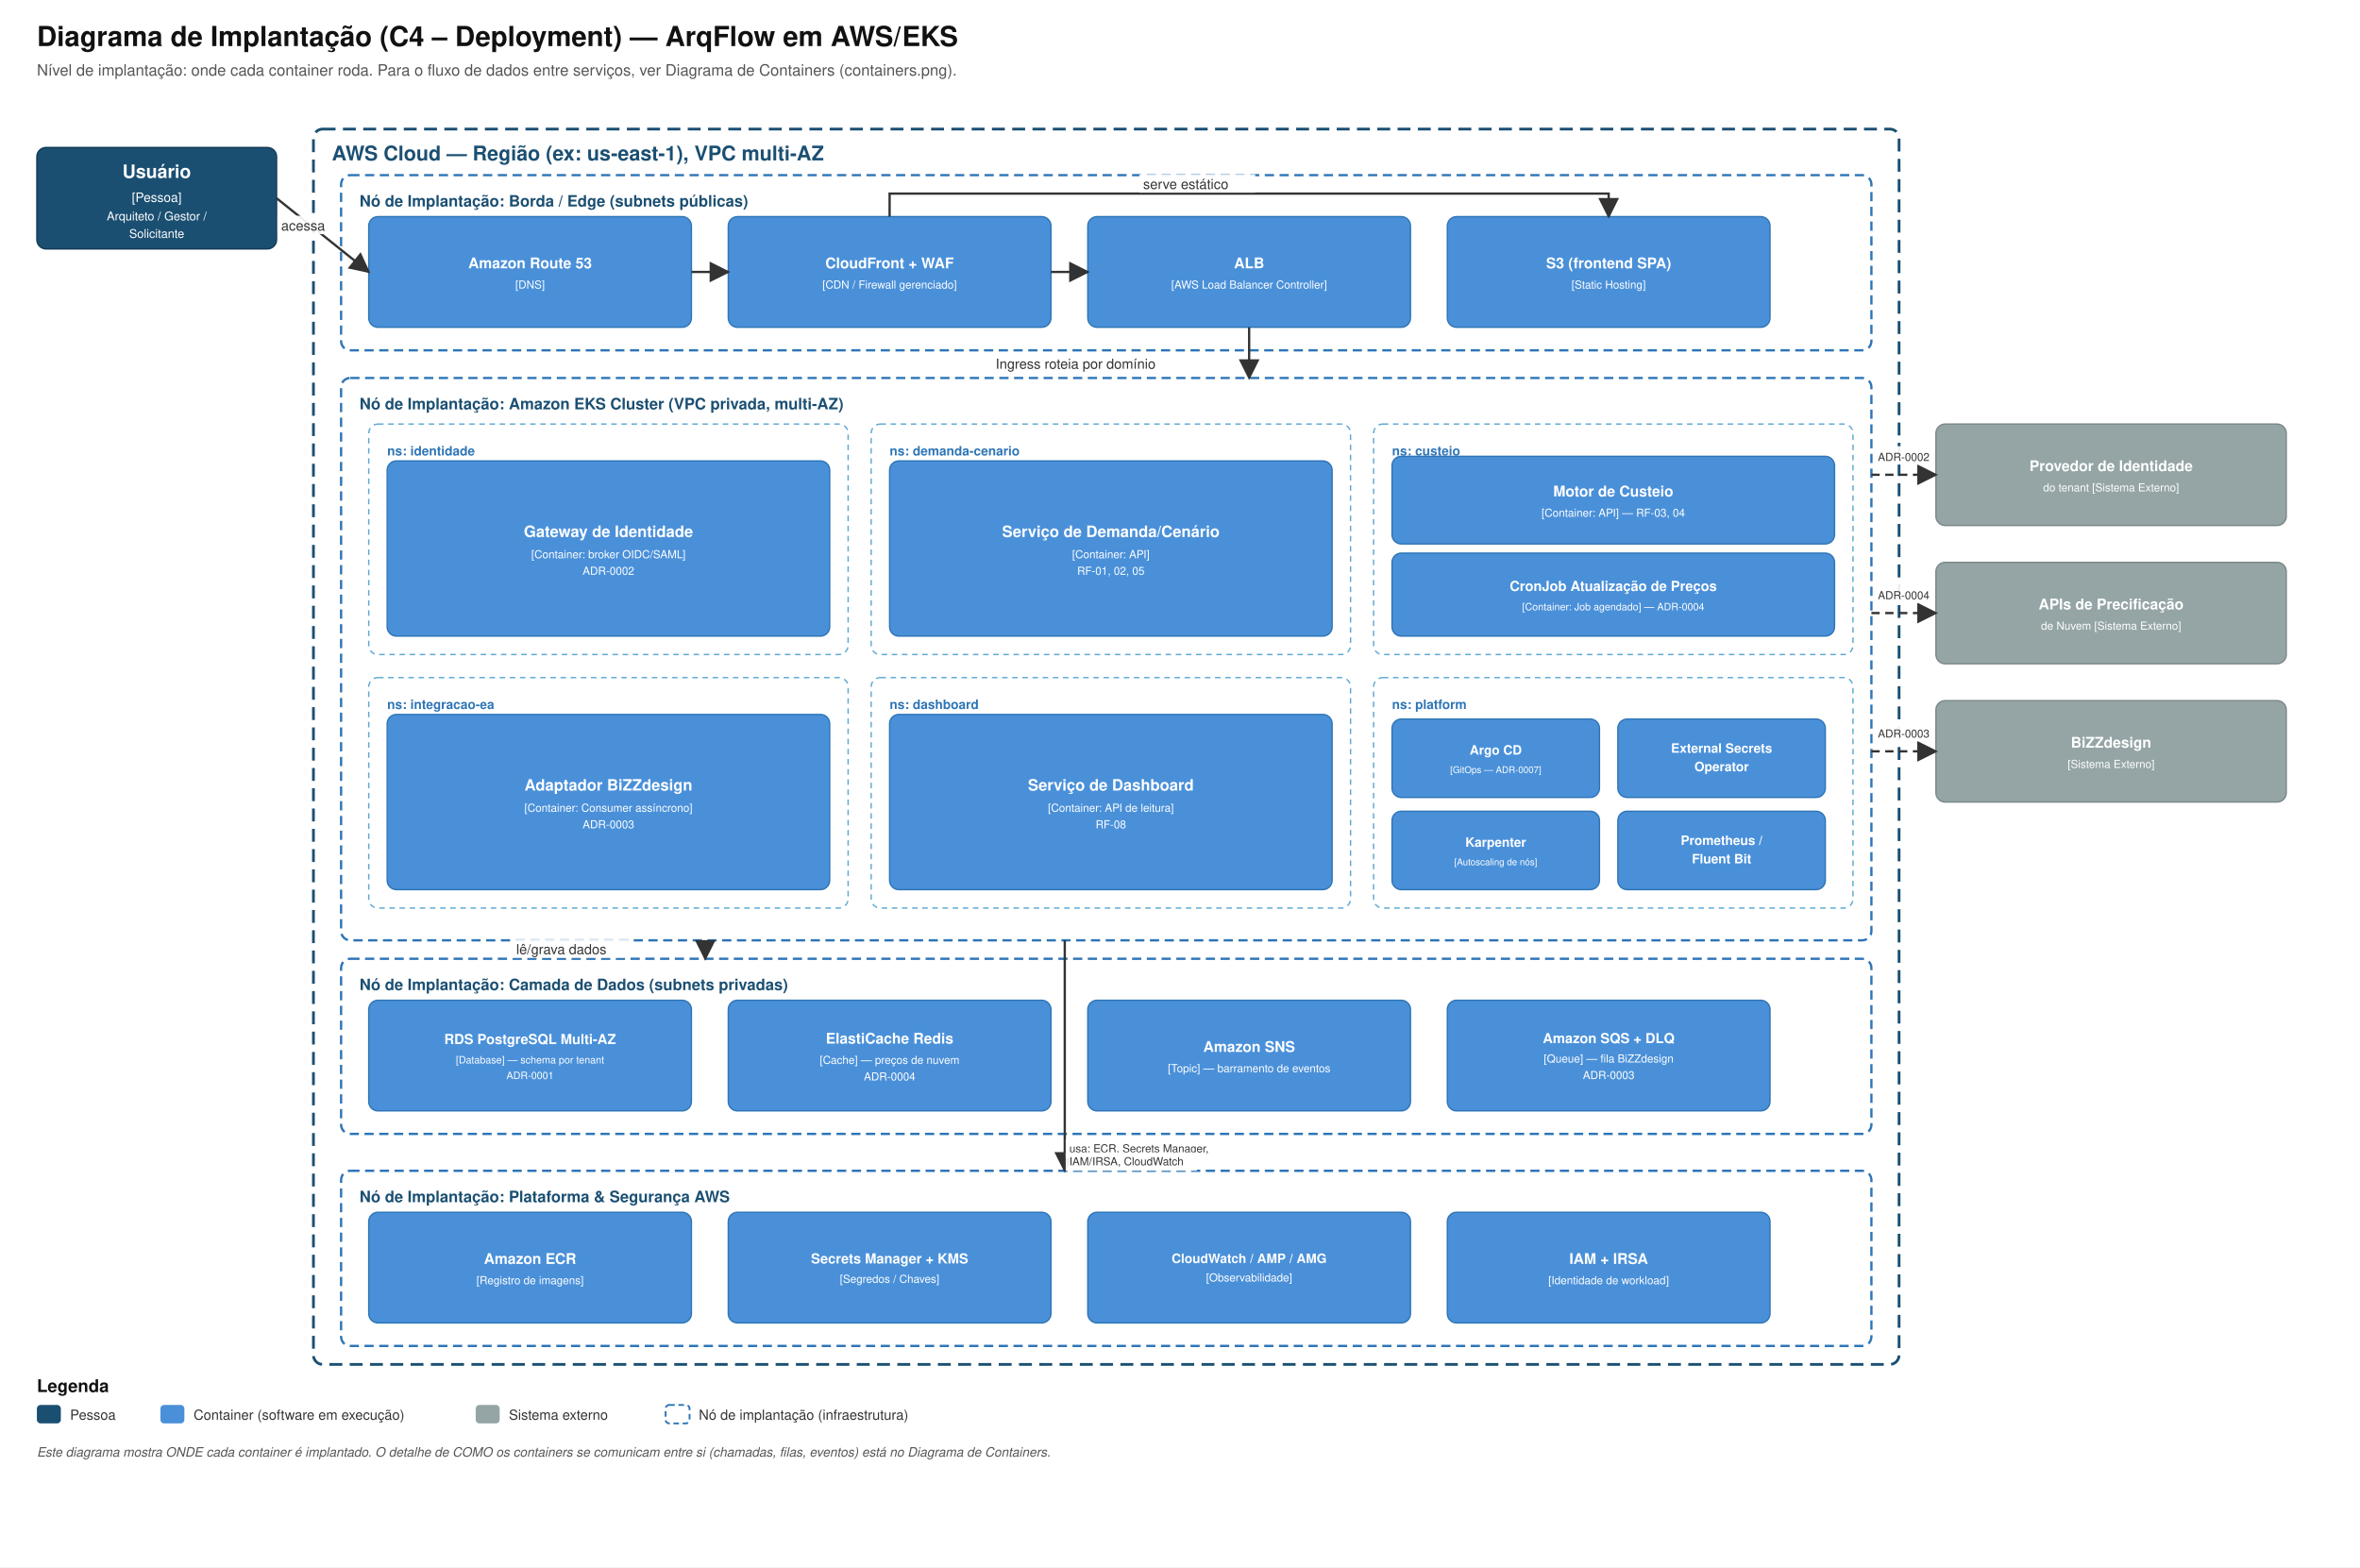
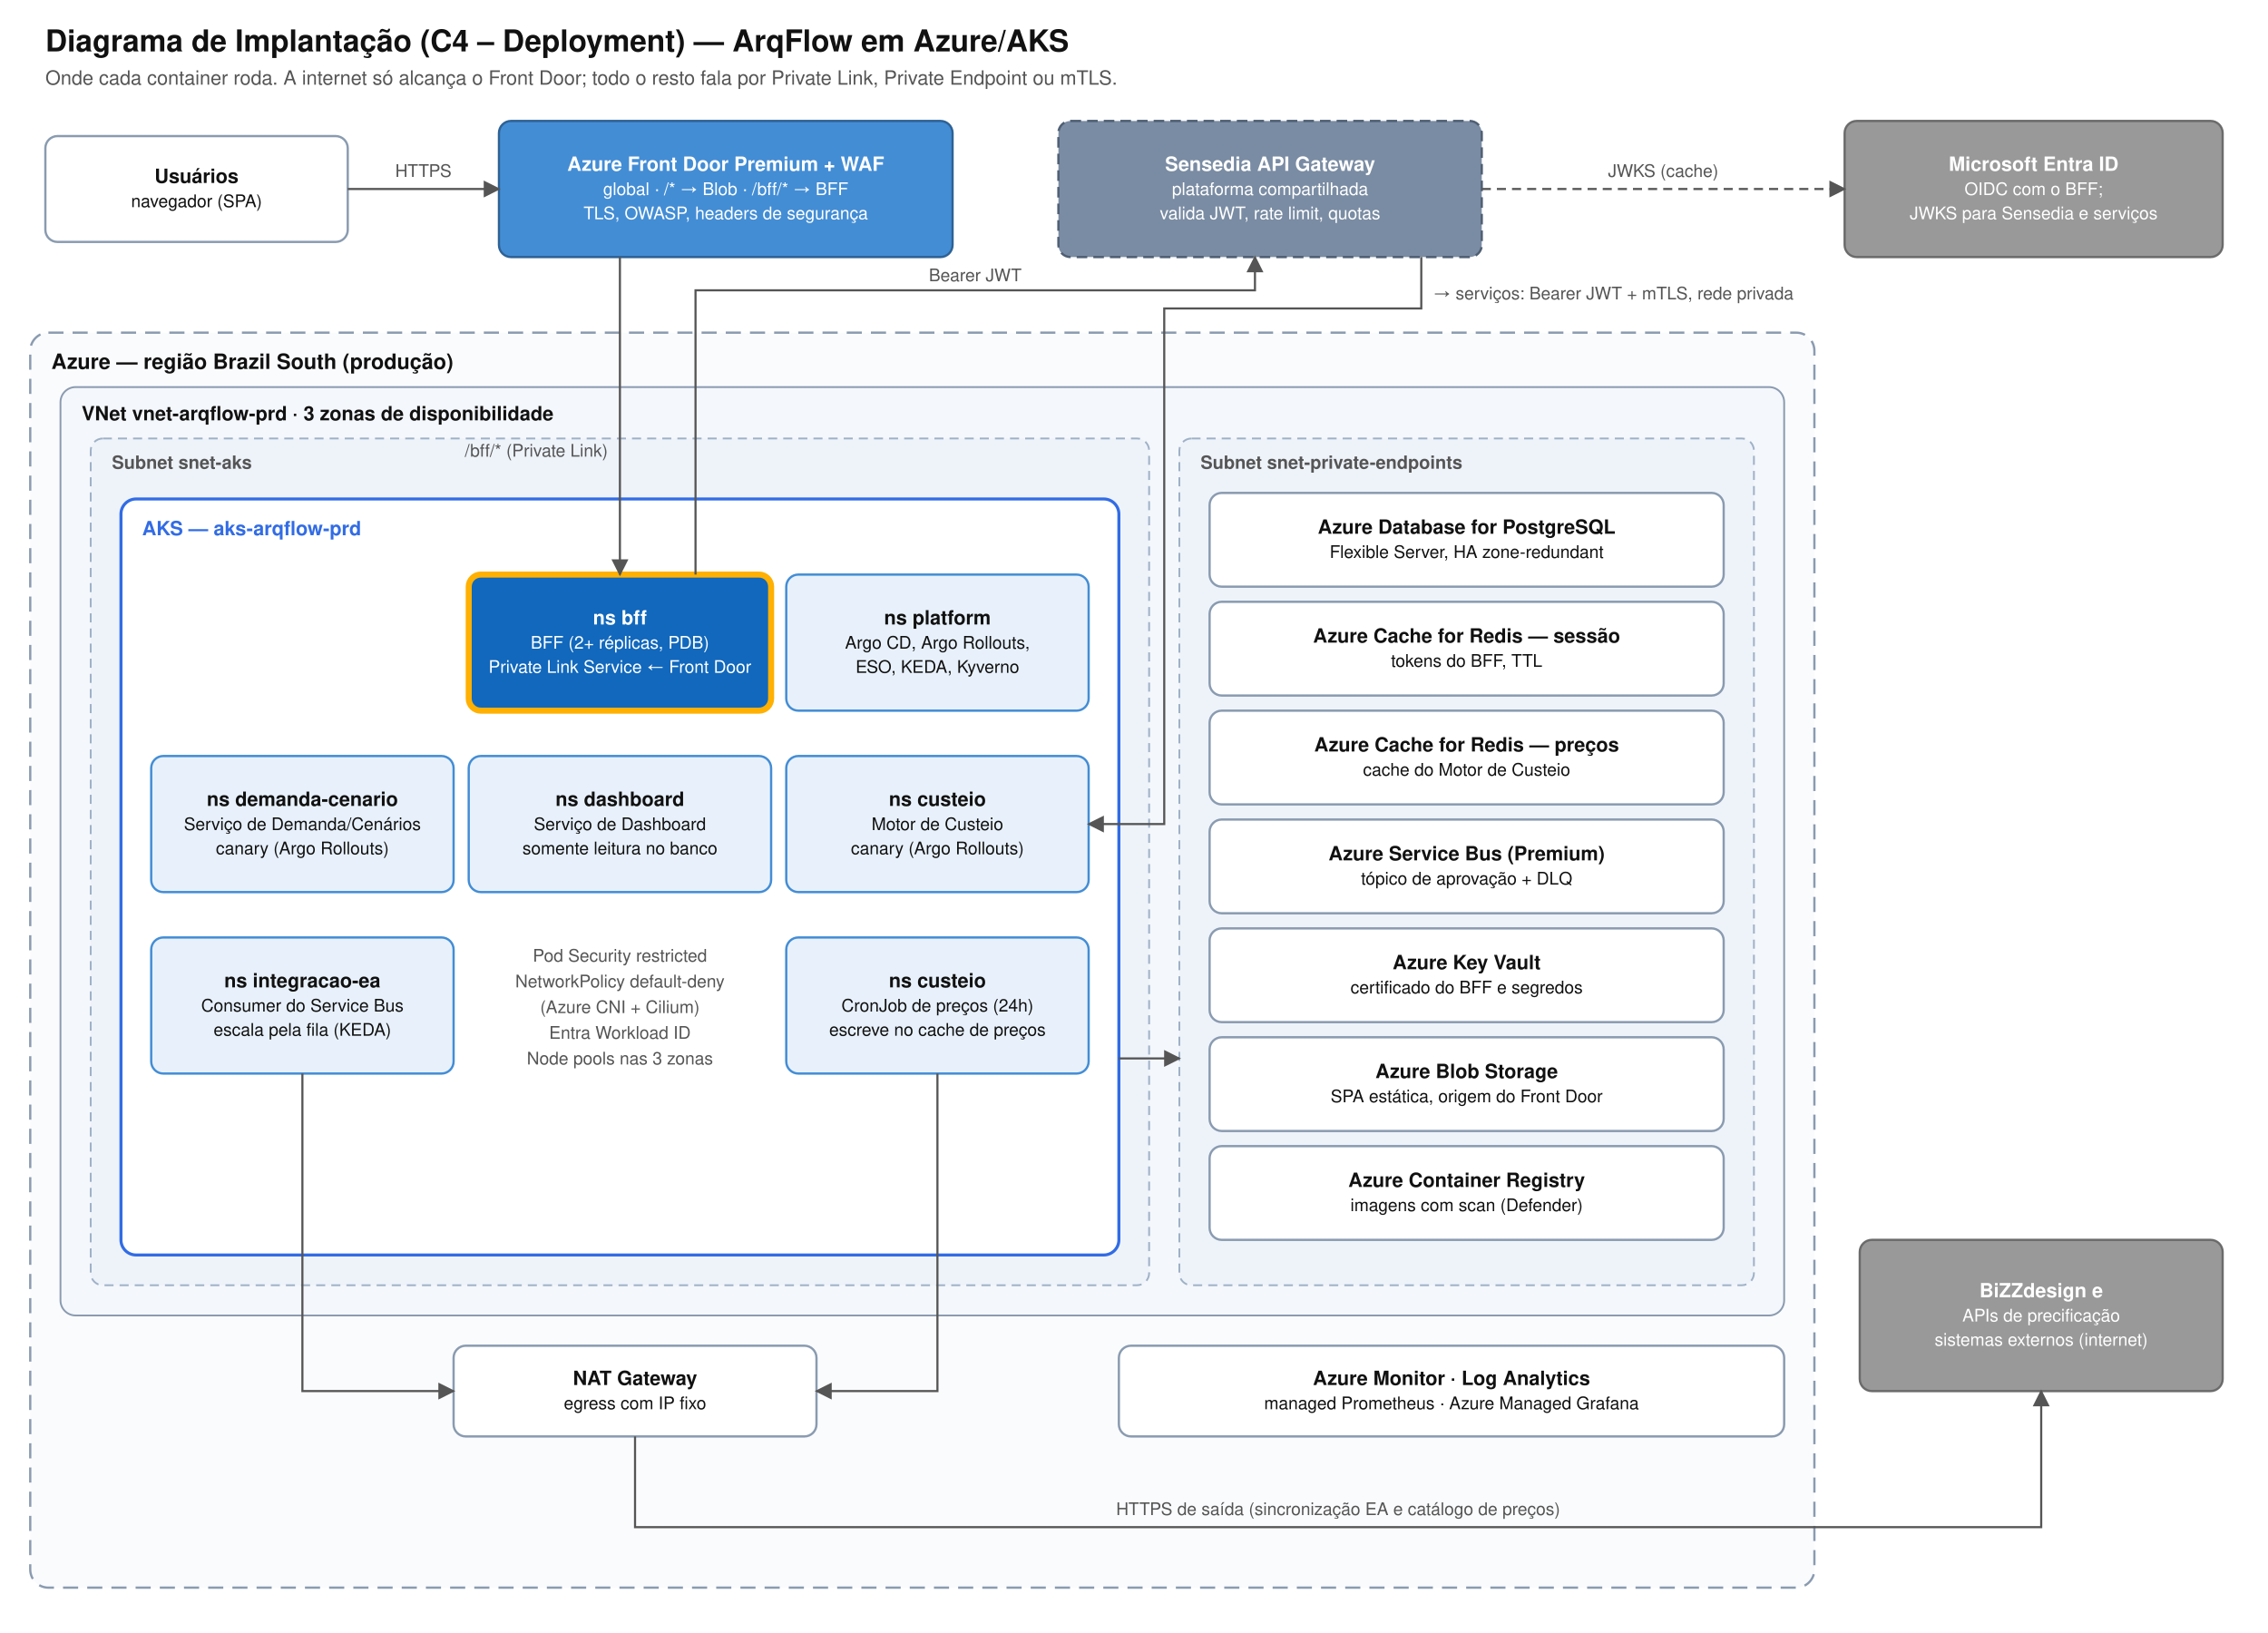
- <svg xmlns="http://www.w3.org/2000/svg" viewBox="0 0 2560 1700" font-family="Helvetica, Arial, sans-serif">
+ <svg xmlns="http://www.w3.org/2000/svg" viewBox="0 0 1500 1080" width="1500" height="1080" font-family="Helvetica, Arial, sans-serif">
  <defs>
-     <marker id="arrow" viewBox="0 0 10 10" refX="9" refY="5" markerWidth="9" markerHeight="9" orient="auto-start-reverse">
-       <path d="M0,0 L10,5 L0,10 z" fill="#333333" />
+     <marker id="arrow" viewBox="0 0 10 10" refX="9" refY="5" markerWidth="8" markerHeight="8" orient="auto-start-reverse">
+       <path d="M0,0 L10,5 L0,10 z" fill="#555555" />
+     </marker>
+     <marker id="hot" viewBox="0 0 10 10" refX="9" refY="5" markerWidth="8" markerHeight="8" orient="auto-start-reverse">
+       <path d="M0,0 L10,5 L0,10 z" fill="#1168BD" />
    </marker>
  </defs>
-   <rect x="0" y="0" width="2560" height="1700" fill="#FFFFFF" />
-   <text x="40" y="50" font-size="30" font-weight="700" fill="#111111">Diagrama de Implantação (C4 – Deployment) — ArqFlow em AWS/EKS</text>
-   <text x="40" y="82" font-size="17" fill="#555555">Nível de implantação: onde cada container roda. Para o fluxo de dados entre serviços, ver Diagrama de Containers (containers.png).</text>
-   <rect x="40" y="160" width="260" height="110" rx="10" fill="#1B4F72" stroke="#123A56" stroke-width="1.5" />
-   <text x="170.0" y="193.0" font-size="20" font-weight="700" fill="#FFFFFF" text-anchor="middle">Usuário</text>
-   <text x="170.0" y="219.0" font-size="14" font-weight="400" fill="#FFFFFF" text-anchor="middle">[Pessoa]</text>
-   <text x="170.0" y="239.0" font-size="13" font-weight="400" fill="#FFFFFF" text-anchor="middle">Arquiteto / Gestor /</text>
-   <text x="170.0" y="258.0" font-size="13" font-weight="400" fill="#FFFFFF" text-anchor="middle">Solicitante</text>
-   <rect x="340" y="140" width="1720" height="1340" rx="10" fill="none" stroke="#1B4F72" stroke-width="3" stroke-dasharray="14,8" />
-   <text x="360" y="174" font-size="22" font-weight="700" fill="#1B4F72">AWS Cloud — Região (ex: us-east-1), VPC multi-AZ</text>
-   <rect x="370" y="190" width="1660" height="190" rx="10" fill="none" stroke="#2E75B6" stroke-width="2.5" stroke-dasharray="10,6" />
-   <text x="390" y="224" font-size="17" font-weight="700" fill="#1B4F72">Nó de Implantação: Borda / Edge (subnets públicas)</text>
-   <rect x="400" y="235" width="350" height="120" rx="10" fill="#4A90D9" stroke="#2E75B6" stroke-width="1.5" />
-   <text x="575.0" y="291.0" font-size="16" font-weight="700" fill="#FFFFFF" text-anchor="middle">Amazon Route 53</text>
-   <text x="575.0" y="313.0" font-size="12" font-weight="400" fill="#FFFFFF" text-anchor="middle">[DNS]</text>
-   <rect x="790" y="235" width="350" height="120" rx="10" fill="#4A90D9" stroke="#2E75B6" stroke-width="1.5" />
-   <text x="965.0" y="291.0" font-size="16" font-weight="700" fill="#FFFFFF" text-anchor="middle">CloudFront + WAF</text>
-   <text x="965.0" y="313.0" font-size="12" font-weight="400" fill="#FFFFFF" text-anchor="middle">[CDN / Firewall gerenciado]</text>
-   <rect x="1180" y="235" width="350" height="120" rx="10" fill="#4A90D9" stroke="#2E75B6" stroke-width="1.5" />
-   <text x="1355.0" y="291.0" font-size="16" font-weight="700" fill="#FFFFFF" text-anchor="middle">ALB</text>
-   <text x="1355.0" y="313.0" font-size="12" font-weight="400" fill="#FFFFFF" text-anchor="middle">[AWS Load Balancer Controller]</text>
-   <rect x="1570" y="235" width="350" height="120" rx="10" fill="#4A90D9" stroke="#2E75B6" stroke-width="1.5" />
-   <text x="1745.0" y="291.0" font-size="16" font-weight="700" fill="#FFFFFF" text-anchor="middle">S3 (frontend SPA)</text>
-   <text x="1745.0" y="313.0" font-size="12" font-weight="400" fill="#FFFFFF" text-anchor="middle">[Static Hosting]</text>
-   <rect x="370" y="410" width="1660" height="610" rx="10" fill="none" stroke="#2E75B6" stroke-width="2.5" stroke-dasharray="10,6" />
-   <text x="390" y="444" font-size="17" font-weight="700" fill="#1B4F72">Nó de Implantação: Amazon EKS Cluster (VPC privada, multi-AZ)</text>
-   <rect x="400" y="460" width="520" height="250" rx="10" fill="none" stroke="#5FA8D3" stroke-width="1.5" stroke-dasharray="6,5" />
-   <text x="420" y="494" font-size="14" font-weight="700" fill="#2E75B6">ns: identidade</text>
-   <rect x="420" y="500" width="480" height="190" rx="10" fill="#4A90D9" stroke="#2E75B6" stroke-width="1.5" />
-   <text x="660.0" y="582.5" font-size="17" font-weight="700" fill="#FFFFFF" text-anchor="middle">Gateway de Identidade</text>
-   <text x="660.0" y="605.5" font-size="12" font-weight="400" fill="#FFFFFF" text-anchor="middle">[Container: broker OIDC/SAML]</text>
-   <text x="660.0" y="623.5" font-size="12" font-weight="400" fill="#FFFFFF" text-anchor="middle">ADR-0002</text>
-   <rect x="945" y="460" width="520" height="250" rx="10" fill="none" stroke="#5FA8D3" stroke-width="1.5" stroke-dasharray="6,5" />
-   <text x="965" y="494" font-size="14" font-weight="700" fill="#2E75B6">ns: demanda-cenario</text>
-   <rect x="965" y="500" width="480" height="190" rx="10" fill="#4A90D9" stroke="#2E75B6" stroke-width="1.5" />
-   <text x="1205.0" y="582.5" font-size="17" font-weight="700" fill="#FFFFFF" text-anchor="middle">Serviço de Demanda/Cenário</text>
-   <text x="1205.0" y="605.5" font-size="12" font-weight="400" fill="#FFFFFF" text-anchor="middle">[Container: API]</text>
-   <text x="1205.0" y="623.5" font-size="12" font-weight="400" fill="#FFFFFF" text-anchor="middle">RF-01, 02, 05</text>
-   <rect x="1490" y="460" width="520" height="250" rx="10" fill="none" stroke="#5FA8D3" stroke-width="1.5" stroke-dasharray="6,5" />
-   <text x="1510" y="494" font-size="14" font-weight="700" fill="#2E75B6">ns: custeio</text>
-   <rect x="1510" y="495" width="480" height="95" rx="10" fill="#4A90D9" stroke="#2E75B6" stroke-width="1.5" />
-   <text x="1750.0" y="538.5" font-size="16" font-weight="700" fill="#FFFFFF" text-anchor="middle">Motor de Custeio</text>
-   <text x="1750.0" y="560.5" font-size="12" font-weight="400" fill="#FFFFFF" text-anchor="middle">[Container: API] — RF-03, 04</text>
-   <rect x="1510" y="600" width="480" height="90" rx="10" fill="#4A90D9" stroke="#2E75B6" stroke-width="1.5" />
-   <text x="1750.0" y="641.0" font-size="15" font-weight="700" fill="#FFFFFF" text-anchor="middle">CronJob Atualização de Preços</text>
-   <text x="1750.0" y="662.0" font-size="11" font-weight="400" fill="#FFFFFF" text-anchor="middle">[Container: Job agendado] — ADR-0004</text>
-   <rect x="400" y="735" width="520" height="250" rx="10" fill="none" stroke="#5FA8D3" stroke-width="1.5" stroke-dasharray="6,5" />
-   <text x="420" y="769" font-size="14" font-weight="700" fill="#2E75B6">ns: integracao-ea</text>
-   <rect x="420" y="775" width="480" height="190" rx="10" fill="#4A90D9" stroke="#2E75B6" stroke-width="1.5" />
-   <text x="660.0" y="857.5" font-size="17" font-weight="700" fill="#FFFFFF" text-anchor="middle">Adaptador BiZZdesign</text>
-   <text x="660.0" y="880.5" font-size="12" font-weight="400" fill="#FFFFFF" text-anchor="middle">[Container: Consumer assíncrono]</text>
-   <text x="660.0" y="898.5" font-size="12" font-weight="400" fill="#FFFFFF" text-anchor="middle">ADR-0003</text>
-   <rect x="945" y="735" width="520" height="250" rx="10" fill="none" stroke="#5FA8D3" stroke-width="1.5" stroke-dasharray="6,5" />
-   <text x="965" y="769" font-size="14" font-weight="700" fill="#2E75B6">ns: dashboard</text>
-   <rect x="965" y="775" width="480" height="190" rx="10" fill="#4A90D9" stroke="#2E75B6" stroke-width="1.5" />
-   <text x="1205.0" y="857.5" font-size="17" font-weight="700" fill="#FFFFFF" text-anchor="middle">Serviço de Dashboard</text>
-   <text x="1205.0" y="880.5" font-size="12" font-weight="400" fill="#FFFFFF" text-anchor="middle">[Container: API de leitura]</text>
-   <text x="1205.0" y="898.5" font-size="12" font-weight="400" fill="#FFFFFF" text-anchor="middle">RF-08</text>
-   <rect x="1490" y="735" width="520" height="250" rx="10" fill="none" stroke="#5FA8D3" stroke-width="1.5" stroke-dasharray="6,5" />
-   <text x="1510" y="769" font-size="14" font-weight="700" fill="#2E75B6">ns: platform</text>
-   <rect x="1510" y="780" width="225" height="85" rx="10" fill="#4A90D9" stroke="#2E75B6" stroke-width="1.5" />
-   <text x="1622.5" y="818.5" font-size="14" font-weight="700" fill="#FFFFFF" text-anchor="middle">Argo CD</text>
-   <text x="1622.5" y="838.5" font-size="10" font-weight="400" fill="#FFFFFF" text-anchor="middle">[GitOps — ADR-0007]</text>
-   <rect x="1755" y="780" width="225" height="85" rx="10" fill="#4A90D9" stroke="#2E75B6" stroke-width="1.5" />
-   <text x="1867.5" y="816.5" font-size="14" font-weight="700" fill="#FFFFFF" text-anchor="middle">External Secrets</text>
-   <text x="1867.5" y="836.5" font-size="14" font-weight="700" fill="#FFFFFF" text-anchor="middle">Operator</text>
-   <rect x="1510" y="880" width="225" height="85" rx="10" fill="#4A90D9" stroke="#2E75B6" stroke-width="1.5" />
-   <text x="1622.5" y="918.5" font-size="14" font-weight="700" fill="#FFFFFF" text-anchor="middle">Karpenter</text>
-   <text x="1622.5" y="938.5" font-size="10" font-weight="400" fill="#FFFFFF" text-anchor="middle">[Autoscaling de nós]</text>
-   <rect x="1755" y="880" width="225" height="85" rx="10" fill="#4A90D9" stroke="#2E75B6" stroke-width="1.5" />
-   <text x="1867.5" y="916.5" font-size="14" font-weight="700" fill="#FFFFFF" text-anchor="middle">Prometheus /</text>
-   <text x="1867.5" y="936.5" font-size="14" font-weight="700" fill="#FFFFFF" text-anchor="middle">Fluent Bit</text>
-   <rect x="370" y="1040" width="1660" height="190" rx="10" fill="none" stroke="#2E75B6" stroke-width="2.5" stroke-dasharray="10,6" />
-   <text x="390" y="1074" font-size="17" font-weight="700" fill="#1B4F72">Nó de Implantação: Camada de Dados (subnets privadas)</text>
-   <rect x="400" y="1085" width="350" height="120" rx="10" fill="#4A90D9" stroke="#2E75B6" stroke-width="1.5" />
-   <text x="575.0" y="1132.5" font-size="15" font-weight="700" fill="#FFFFFF" text-anchor="middle">RDS PostgreSQL Multi-AZ</text>
-   <text x="575.0" y="1153.5" font-size="11" font-weight="400" fill="#FFFFFF" text-anchor="middle">[Database] — schema por tenant</text>
-   <text x="575.0" y="1170.5" font-size="11" font-weight="400" fill="#FFFFFF" text-anchor="middle">ADR-0001</text>
-   <rect x="790" y="1085" width="350" height="120" rx="10" fill="#4A90D9" stroke="#2E75B6" stroke-width="1.5" />
-   <text x="965.0" y="1132.0" font-size="16" font-weight="700" fill="#FFFFFF" text-anchor="middle">ElastiCache Redis</text>
-   <text x="965.0" y="1154.0" font-size="12" font-weight="400" fill="#FFFFFF" text-anchor="middle">[Cache] — preços de nuvem</text>
-   <text x="965.0" y="1172.0" font-size="12" font-weight="400" fill="#FFFFFF" text-anchor="middle">ADR-0004</text>
-   <rect x="1180" y="1085" width="350" height="120" rx="10" fill="#4A90D9" stroke="#2E75B6" stroke-width="1.5" />
-   <text x="1355.0" y="1141.0" font-size="16" font-weight="700" fill="#FFFFFF" text-anchor="middle">Amazon SNS</text>
-   <text x="1355.0" y="1163.0" font-size="12" font-weight="400" fill="#FFFFFF" text-anchor="middle">[Topic] — barramento de eventos</text>
-   <rect x="1570" y="1085" width="350" height="120" rx="10" fill="#4A90D9" stroke="#2E75B6" stroke-width="1.5" />
-   <text x="1745.0" y="1131.5" font-size="15" font-weight="700" fill="#FFFFFF" text-anchor="middle">Amazon SQS + DLQ</text>
-   <text x="1745.0" y="1152.5" font-size="12" font-weight="400" fill="#FFFFFF" text-anchor="middle">[Queue] — fila BiZZdesign</text>
-   <text x="1745.0" y="1170.5" font-size="12" font-weight="400" fill="#FFFFFF" text-anchor="middle">ADR-0003</text>
-   <rect x="370" y="1270" width="1660" height="190" rx="10" fill="none" stroke="#2E75B6" stroke-width="2.5" stroke-dasharray="10,6" />
-   <text x="390" y="1304" font-size="17" font-weight="700" fill="#1B4F72">Nó de Implantação: Plataforma &amp; Segurança AWS</text>
-   <rect x="400" y="1315" width="350" height="120" rx="10" fill="#4A90D9" stroke="#2E75B6" stroke-width="1.5" />
-   <text x="575.0" y="1371.0" font-size="16" font-weight="700" fill="#FFFFFF" text-anchor="middle">Amazon ECR</text>
-   <text x="575.0" y="1393.0" font-size="12" font-weight="400" fill="#FFFFFF" text-anchor="middle">[Registro de imagens]</text>
-   <rect x="790" y="1315" width="350" height="120" rx="10" fill="#4A90D9" stroke="#2E75B6" stroke-width="1.5" />
-   <text x="965.0" y="1370.5" font-size="15" font-weight="700" fill="#FFFFFF" text-anchor="middle">Secrets Manager + KMS</text>
-   <text x="965.0" y="1391.5" font-size="12" font-weight="400" fill="#FFFFFF" text-anchor="middle">[Segredos / Chaves]</text>
-   <rect x="1180" y="1315" width="350" height="120" rx="10" fill="#4A90D9" stroke="#2E75B6" stroke-width="1.5" />
-   <text x="1355.0" y="1370.0" font-size="14" font-weight="700" fill="#FFFFFF" text-anchor="middle">CloudWatch / AMP / AMG</text>
-   <text x="1355.0" y="1390.0" font-size="12" font-weight="400" fill="#FFFFFF" text-anchor="middle">[Observabilidade]</text>
-   <rect x="1570" y="1315" width="350" height="120" rx="10" fill="#4A90D9" stroke="#2E75B6" stroke-width="1.5" />
-   <text x="1745.0" y="1371.0" font-size="16" font-weight="700" fill="#FFFFFF" text-anchor="middle">IAM + IRSA</text>
-   <text x="1745.0" y="1393.0" font-size="12" font-weight="400" fill="#FFFFFF" text-anchor="middle">[Identidade de workload]</text>
-   <rect x="2100" y="460" width="380" height="110" rx="10" fill="#95A5A6" stroke="#7B8788" stroke-width="1.5" />
-   <text x="2290.0" y="511.0" font-size="16" font-weight="700" fill="#FFFFFF" text-anchor="middle">Provedor de Identidade</text>
-   <text x="2290.0" y="533.0" font-size="12" font-weight="400" fill="#FFFFFF" text-anchor="middle">do tenant [Sistema Externo]</text>
-   <rect x="2100" y="610" width="380" height="110" rx="10" fill="#95A5A6" stroke="#7B8788" stroke-width="1.5" />
-   <text x="2290.0" y="661.0" font-size="16" font-weight="700" fill="#FFFFFF" text-anchor="middle">APIs de Precificação</text>
-   <text x="2290.0" y="683.0" font-size="12" font-weight="400" fill="#FFFFFF" text-anchor="middle">de Nuvem [Sistema Externo]</text>
-   <rect x="2100" y="760" width="380" height="110" rx="10" fill="#95A5A6" stroke="#7B8788" stroke-width="1.5" />
-   <text x="2290.0" y="811.0" font-size="16" font-weight="700" fill="#FFFFFF" text-anchor="middle">BiZZdesign</text>
-   <text x="2290.0" y="833.0" font-size="12" font-weight="400" fill="#FFFFFF" text-anchor="middle">[Sistema Externo]</text>
-   <path d="M 300,215 L 400,295" fill="none" stroke="#333333" stroke-width="2.5" marker-end="url(#arrow)" />
-   <rect x="301" y="234" width="58.4" height="20" fill="#FFFFFF" opacity="0.92" />
-   <text x="305" y="250" font-size="15" fill="#333333" text-anchor="start">acessa</text>
-   <path d="M 750,295 L 790,295" fill="none" stroke="#333333" stroke-width="2.5" marker-end="url(#arrow)" />
-   <path d="M 965,235 L 965,210 L 1745,210 L 1745,235" fill="none" stroke="#333333" stroke-width="2.5" marker-end="url(#arrow)" />
-   <rect x="1236" y="189" width="125.6" height="20" fill="#FFFFFF" opacity="0.92" />
-   <text x="1240" y="205" font-size="15" fill="#333333" text-anchor="start">serve estático</text>
-   <path d="M 1140,295 L 1180,295" fill="none" stroke="#333333" stroke-width="2.5" marker-end="url(#arrow)" />
-   <path d="M 1355,355 L 1355,410" fill="none" stroke="#333333" stroke-width="2.5" marker-end="url(#arrow)" />
-   <rect x="1076" y="384" width="226.4" height="20" fill="#FFFFFF" opacity="0.92" />
-   <text x="1080" y="400" font-size="15" fill="#333333" text-anchor="start">Ingress roteia por domínio</text>
-   <path d="M 765,1020 L 765,1040" fill="none" stroke="#333333" stroke-width="2.5" marker-end="url(#arrow)" />
-   <rect x="556" y="1019" width="125.6" height="20" fill="#FFFFFF" opacity="0.92" />
-   <text x="560" y="1035" font-size="15" fill="#333333" text-anchor="start">lê/grava dados</text>
-   <path d="M 1155,1020 L 1155,1270" fill="none" stroke="#333333" stroke-width="2.5" marker-end="url(#arrow)" />
-   <rect x="1156" y="1236" width="182.72" height="20" fill="#FFFFFF" opacity="0.92" />
-   <text x="1160" y="1250" font-size="12" fill="#333333" text-anchor="start">usa: ECR, Secrets Manager,</text>
-   <rect x="1156" y="1250" width="142.4" height="20" fill="#FFFFFF" opacity="0.92" />
-   <text x="1160" y="1264" font-size="12" fill="#333333" text-anchor="start">IAM/IRSA, CloudWatch</text>
-   <path d="M 2030,515 L 2100,515" fill="none" stroke="#333333" stroke-width="2.5" stroke-dasharray="9,6" marker-end="url(#arrow)" />
-   <rect x="2034.12" y="484" width="61.76" height="20" fill="#FFFFFF" opacity="0.92" />
-   <text x="2065" y="500" font-size="12" fill="#333333" text-anchor="middle">ADR-0002</text>
-   <path d="M 2030,665 L 2100,665" fill="none" stroke="#333333" stroke-width="2.5" stroke-dasharray="9,6" marker-end="url(#arrow)" />
-   <rect x="2034.12" y="634" width="61.76" height="20" fill="#FFFFFF" opacity="0.92" />
-   <text x="2065" y="650" font-size="12" fill="#333333" text-anchor="middle">ADR-0004</text>
-   <path d="M 2030,815 L 2100,815" fill="none" stroke="#333333" stroke-width="2.5" stroke-dasharray="9,6" marker-end="url(#arrow)" />
-   <rect x="2034.12" y="784" width="61.76" height="20" fill="#FFFFFF" opacity="0.92" />
-   <text x="2065" y="800" font-size="12" fill="#333333" text-anchor="middle">ADR-0003</text>
-   <text x="40" y="1510" font-size="19" font-weight="700" fill="#111111">Legenda</text>
-   <rect x="40" y="1524" width="26" height="20" rx="4" fill="#1B4F72" />
-   <text x="76" y="1540" font-size="15" fill="#333333">Pessoa</text>
-   <rect x="174" y="1524" width="26" height="20" rx="4" fill="#4A90D9" />
-   <text x="210" y="1540" font-size="15" fill="#333333">Container (software em execução)</text>
-   <rect x="516" y="1524" width="26" height="20" rx="4" fill="#95A5A6" />
-   <text x="552" y="1540" font-size="15" fill="#333333">Sistema externo</text>
-   <rect x="722" y="1524" width="26" height="20" rx="4" fill="none" stroke="#2E75B6" stroke-width="2" stroke-dasharray="6,4" />
-   <text x="758" y="1540" font-size="15" fill="#333333">Nó de implantação (infraestrutura)</text>
-   <text x="40" y="1580" font-size="14" fill="#555555" font-style="italic">Este diagrama mostra ONDE cada container é implantado. O detalhe de COMO os containers se comunicam entre si (chamadas, filas, eventos) está no Diagrama de Containers.</text>
+   <rect width="1500" height="1080" fill="#ffffff" />
+   <text x="30" y="34" font-size="20" font-weight="700" fill="#111111" text-anchor="start">Diagrama de Implantação (C4 – Deployment) — ArqFlow em Azure/AKS</text>
+   <text x="30" y="56" font-size="13" font-weight="400" fill="#555555" text-anchor="start">Onde cada container roda. A internet só alcança o Front Door; todo o resto fala por Private Link, Private Endpoint ou mTLS.</text>
+   <rect x="20" y="220" width="1180" height="830" rx="12" fill="#FAFBFD" stroke="#8A9BB0" stroke-width="1.5" stroke-dasharray="10 6" />
+   <text x="34" y="244" font-size="14" font-weight="700" fill="#111111" text-anchor="start">Azure — região Brazil South (produção)</text>
+   <rect x="40" y="256" width="1140" height="614" rx="10" fill="#F4F7FB" stroke="#8A9BB0" stroke-width="1.2" />
+   <text x="54" y="278" font-size="13" font-weight="700" fill="#111111" text-anchor="start">VNet vnet-arqflow-prd · 3 zonas de disponibilidade</text>
+   <rect x="60" y="290" width="700" height="560" rx="8" fill="#EEF3FA" stroke="#9FB1C7" stroke-width="1.2" stroke-dasharray="6 4" />
+   <text x="74" y="310" font-size="12" font-weight="700" fill="#555555" text-anchor="start">Subnet snet-aks</text>
+   <rect x="80" y="330" width="660" height="500" rx="10" fill="#ffffff" stroke="#326CE5" stroke-width="2" />
+   <text x="94" y="354" font-size="13" font-weight="700" fill="#326CE5" text-anchor="start">AKS — aks-arqflow-prd</text>
+   <rect x="310" y="380" width="200" height="90" rx="8" fill="#1168BD" stroke="#FFB000" stroke-width="4" />
+   <text x="410.0" y="413.0" font-size="13" font-weight="700" fill="#fff" text-anchor="middle">ns bff</text>
+   <text x="410.0" y="429.0" font-size="11.5" font-weight="400" fill="#fff" text-anchor="middle">BFF (2+ réplicas, PDB)</text>
+   <text x="410.0" y="445.0" font-size="11.5" font-weight="400" fill="#fff" text-anchor="middle">Private Link Service ← Front Door</text>
+   <rect x="520" y="380" width="200" height="90" rx="8" fill="#E8F1FB" stroke="#438DD5" stroke-width="1.5" />
+   <text x="620.0" y="413.0" font-size="13" font-weight="700" fill="#111111" text-anchor="middle">ns platform</text>
+   <text x="620.0" y="429.0" font-size="11.5" font-weight="400" fill="#111111" text-anchor="middle">Argo CD, Argo Rollouts,</text>
+   <text x="620.0" y="445.0" font-size="11.5" font-weight="400" fill="#111111" text-anchor="middle">ESO, KEDA, Kyverno</text>
+   <rect x="100" y="500" width="200" height="90" rx="8" fill="#E8F1FB" stroke="#438DD5" stroke-width="1.5" />
+   <text x="200.0" y="533.0" font-size="13" font-weight="700" fill="#111111" text-anchor="middle">ns demanda-cenario</text>
+   <text x="200.0" y="549.0" font-size="11.5" font-weight="400" fill="#111111" text-anchor="middle">Serviço de Demanda/Cenários</text>
+   <text x="200.0" y="565.0" font-size="11.5" font-weight="400" fill="#111111" text-anchor="middle">canary (Argo Rollouts)</text>
+   <rect x="310" y="500" width="200" height="90" rx="8" fill="#E8F1FB" stroke="#438DD5" stroke-width="1.5" />
+   <text x="410.0" y="533.0" font-size="13" font-weight="700" fill="#111111" text-anchor="middle">ns dashboard</text>
+   <text x="410.0" y="549.0" font-size="11.5" font-weight="400" fill="#111111" text-anchor="middle">Serviço de Dashboard</text>
+   <text x="410.0" y="565.0" font-size="11.5" font-weight="400" fill="#111111" text-anchor="middle">somente leitura no banco</text>
+   <rect x="520" y="500" width="200" height="90" rx="8" fill="#E8F1FB" stroke="#438DD5" stroke-width="1.5" />
+   <text x="620.0" y="533.0" font-size="13" font-weight="700" fill="#111111" text-anchor="middle">ns custeio</text>
+   <text x="620.0" y="549.0" font-size="11.5" font-weight="400" fill="#111111" text-anchor="middle">Motor de Custeio</text>
+   <text x="620.0" y="565.0" font-size="11.5" font-weight="400" fill="#111111" text-anchor="middle">canary (Argo Rollouts)</text>
+   <rect x="100" y="620" width="200" height="90" rx="8" fill="#E8F1FB" stroke="#438DD5" stroke-width="1.5" />
+   <text x="200.0" y="653.0" font-size="13" font-weight="700" fill="#111111" text-anchor="middle">ns integracao-ea</text>
+   <text x="200.0" y="669.0" font-size="11.5" font-weight="400" fill="#111111" text-anchor="middle">Consumer do Service Bus</text>
+   <text x="200.0" y="685.0" font-size="11.5" font-weight="400" fill="#111111" text-anchor="middle">escala pela fila (KEDA)</text>
+   <rect x="520" y="620" width="200" height="90" rx="8" fill="#E8F1FB" stroke="#438DD5" stroke-width="1.5" />
+   <text x="620.0" y="653.0" font-size="13" font-weight="700" fill="#111111" text-anchor="middle">ns custeio</text>
+   <text x="620.0" y="669.0" font-size="11.5" font-weight="400" fill="#111111" text-anchor="middle">CronJob de preços (24h)</text>
+   <text x="620.0" y="685.0" font-size="11.5" font-weight="400" fill="#111111" text-anchor="middle">escreve no cache de preços</text>
+   <text x="410" y="636" font-size="11.5" font-weight="400" fill="#555555" text-anchor="middle">Pod Security restricted</text>
+   <text x="410" y="653" font-size="11.5" font-weight="400" fill="#555555" text-anchor="middle">NetworkPolicy default-deny</text>
+   <text x="410" y="670" font-size="11.5" font-weight="400" fill="#555555" text-anchor="middle">(Azure CNI + Cilium)</text>
+   <text x="410" y="687" font-size="11.5" font-weight="400" fill="#555555" text-anchor="middle">Entra Workload ID</text>
+   <text x="410" y="704" font-size="11.5" font-weight="400" fill="#555555" text-anchor="middle">Node pools nas 3 zonas</text>
+   <rect x="780" y="290" width="380" height="560" rx="8" fill="#EEF3FA" stroke="#9FB1C7" stroke-width="1.2" stroke-dasharray="6 4" />
+   <text x="794" y="310" font-size="12" font-weight="700" fill="#555555" text-anchor="start">Subnet snet-private-endpoints</text>
+   <rect x="800" y="326" width="340" height="62" rx="8" fill="#ffffff" stroke="#8A9BB0" stroke-width="1.5" />
+   <text x="970.0" y="353.0" font-size="13" font-weight="700" fill="#111111" text-anchor="middle">Azure Database for PostgreSQL</text>
+   <text x="970.0" y="369.0" font-size="11.5" font-weight="400" fill="#111111" text-anchor="middle">Flexible Server, HA zone-redundant</text>
+   <rect x="800" y="398" width="340" height="62" rx="8" fill="#ffffff" stroke="#8A9BB0" stroke-width="1.5" />
+   <text x="970.0" y="425.0" font-size="13" font-weight="700" fill="#111111" text-anchor="middle">Azure Cache for Redis — sessão</text>
+   <text x="970.0" y="441.0" font-size="11.5" font-weight="400" fill="#111111" text-anchor="middle">tokens do BFF, TTL</text>
+   <rect x="800" y="470" width="340" height="62" rx="8" fill="#ffffff" stroke="#8A9BB0" stroke-width="1.5" />
+   <text x="970.0" y="497.0" font-size="13" font-weight="700" fill="#111111" text-anchor="middle">Azure Cache for Redis — preços</text>
+   <text x="970.0" y="513.0" font-size="11.5" font-weight="400" fill="#111111" text-anchor="middle">cache do Motor de Custeio</text>
+   <rect x="800" y="542" width="340" height="62" rx="8" fill="#ffffff" stroke="#8A9BB0" stroke-width="1.5" />
+   <text x="970.0" y="569.0" font-size="13" font-weight="700" fill="#111111" text-anchor="middle">Azure Service Bus (Premium)</text>
+   <text x="970.0" y="585.0" font-size="11.5" font-weight="400" fill="#111111" text-anchor="middle">tópico de aprovação + DLQ</text>
+   <rect x="800" y="614" width="340" height="62" rx="8" fill="#ffffff" stroke="#8A9BB0" stroke-width="1.5" />
+   <text x="970.0" y="641.0" font-size="13" font-weight="700" fill="#111111" text-anchor="middle">Azure Key Vault</text>
+   <text x="970.0" y="657.0" font-size="11.5" font-weight="400" fill="#111111" text-anchor="middle">certificado do BFF e segredos</text>
+   <rect x="800" y="686" width="340" height="62" rx="8" fill="#ffffff" stroke="#8A9BB0" stroke-width="1.5" />
+   <text x="970.0" y="713.0" font-size="13" font-weight="700" fill="#111111" text-anchor="middle">Azure Blob Storage</text>
+   <text x="970.0" y="729.0" font-size="11.5" font-weight="400" fill="#111111" text-anchor="middle">SPA estática, origem do Front Door</text>
+   <rect x="800" y="758" width="340" height="62" rx="8" fill="#ffffff" stroke="#8A9BB0" stroke-width="1.5" />
+   <text x="970.0" y="785.0" font-size="13" font-weight="700" fill="#111111" text-anchor="middle">Azure Container Registry</text>
+   <text x="970.0" y="801.0" font-size="11.5" font-weight="400" fill="#111111" text-anchor="middle">imagens com scan (Defender)</text>
+   <rect x="300" y="890" width="240" height="60" rx="8" fill="#ffffff" stroke="#8A9BB0" stroke-width="1.5" />
+   <text x="420.0" y="916.0" font-size="13" font-weight="700" fill="#111111" text-anchor="middle">NAT Gateway</text>
+   <text x="420.0" y="932.0" font-size="11.5" font-weight="400" fill="#111111" text-anchor="middle">egress com IP fixo</text>
+   <rect x="740" y="890" width="440" height="60" rx="8" fill="#ffffff" stroke="#8A9BB0" stroke-width="1.5" />
+   <text x="960.0" y="916.0" font-size="13" font-weight="700" fill="#111111" text-anchor="middle">Azure Monitor · Log Analytics</text>
+   <text x="960.0" y="932.0" font-size="11.5" font-weight="400" fill="#111111" text-anchor="middle">managed Prometheus · Azure Managed Grafana</text>
+   <rect x="30" y="90" width="200" height="70" rx="8" fill="#ffffff" stroke="#8A9BB0" stroke-width="1.5" />
+   <text x="130.0" y="121.0" font-size="13" font-weight="700" fill="#111111" text-anchor="middle">Usuários</text>
+   <text x="130.0" y="137.0" font-size="11.5" font-weight="400" fill="#111111" text-anchor="middle">navegador (SPA)</text>
+   <rect x="330" y="80" width="300" height="90" rx="8" fill="#438DD5" stroke="#2E6295" stroke-width="1.5" />
+   <text x="480.0" y="113.0" font-size="13" font-weight="700" fill="#fff" text-anchor="middle">Azure Front Door Premium + WAF</text>
+   <text x="480.0" y="129.0" font-size="11.5" font-weight="400" fill="#fff" text-anchor="middle">global · /* → Blob · /bff/* → BFF</text>
+   <text x="480.0" y="145.0" font-size="11.5" font-weight="400" fill="#fff" text-anchor="middle">TLS, OWASP, headers de segurança</text>
+   <rect x="700" y="80" width="280" height="90" rx="8" fill="#7A8CA3" stroke="#4F5F73" stroke-width="1.5" stroke-dasharray="7 4" />
+   <text x="840.0" y="113.0" font-size="13" font-weight="700" fill="#fff" text-anchor="middle">Sensedia API Gateway</text>
+   <text x="840.0" y="129.0" font-size="11.5" font-weight="400" fill="#fff" text-anchor="middle">plataforma compartilhada</text>
+   <text x="840.0" y="145.0" font-size="11.5" font-weight="400" fill="#fff" text-anchor="middle">valida JWT, rate limit, quotas</text>
+   <rect x="1220" y="80" width="250" height="90" rx="8" fill="#999999" stroke="#6B6B6B" stroke-width="1.5" />
+   <text x="1345.0" y="113.0" font-size="13" font-weight="700" fill="#fff" text-anchor="middle">Microsoft Entra ID</text>
+   <text x="1345.0" y="129.0" font-size="11.5" font-weight="400" fill="#fff" text-anchor="middle">OIDC com o BFF;</text>
+   <text x="1345.0" y="145.0" font-size="11.5" font-weight="400" fill="#fff" text-anchor="middle">JWKS para Sensedia e serviços</text>
+   <rect x="1230" y="820" width="240" height="100" rx="8" fill="#999999" stroke="#6B6B6B" stroke-width="1.5" />
+   <text x="1350.0" y="858.0" font-size="13" font-weight="700" fill="#fff" text-anchor="middle">BiZZdesign e</text>
+   <text x="1350.0" y="874.0" font-size="11.5" font-weight="400" fill="#fff" text-anchor="middle">APIs de precificação</text>
+   <text x="1350.0" y="890.0" font-size="11.5" font-weight="400" fill="#fff" text-anchor="middle">sistemas externos (internet)</text>
+   <path d="M230 125 L330 125" fill="none" stroke="#555555" stroke-width="1.4" marker-end="url(#arrow)" />
+   <text x="280" y="117" font-size="11.5" font-weight="400" fill="#555555" text-anchor="middle">HTTPS</text>
+   <path d="M410 170 L410 380" fill="none" stroke="#555555" stroke-width="1.4" marker-end="url(#arrow)" />
+   <text x="402" y="302" font-size="11.5" font-weight="400" fill="#555555" text-anchor="end">/bff/* (Private Link)</text>
+   <path d="M460 380 L460 192 L830 192 L830 170" fill="none" stroke="#555555" stroke-width="1.4" marker-end="url(#arrow)" />
+   <text x="645" y="186" font-size="11.5" font-weight="400" fill="#555555" text-anchor="middle">Bearer JWT</text>
+   <path d="M940 170 L940 204 L770 204 L770 545 L720 545" fill="none" stroke="#555555" stroke-width="1.4" marker-end="url(#arrow)" />
+   <text x="948" y="198" font-size="11.5" font-weight="400" fill="#555555" text-anchor="start">→ serviços: Bearer JWT + mTLS, rede privada</text>
+   <path d="M980 125 L1220 125" fill="none" stroke="#555555" stroke-width="1.4" marker-end="url(#arrow)" stroke-dasharray="6 4" />
+   <text x="1100" y="117" font-size="11.5" font-weight="400" fill="#555555" text-anchor="middle">JWKS (cache)</text>
+   <path d="M740 700 L780 700" fill="none" stroke="#555555" stroke-width="1.4" marker-end="url(#arrow)" />
+   <path d="M200 710 L200 920 L300 920" fill="none" stroke="#555555" stroke-width="1.4" marker-end="url(#arrow)" />
+   <path d="M620 710 L620 920 L540 920" fill="none" stroke="#555555" stroke-width="1.4" marker-end="url(#arrow)" />
+   <path d="M420 950 L420 1010 L1350 1010 L1350 920" fill="none" stroke="#555555" stroke-width="1.4" marker-end="url(#arrow)" />
+   <text x="885" y="1002" font-size="11.5" font-weight="400" fill="#555555" text-anchor="middle">HTTPS de saída (sincronização EA e catálogo de preços)</text>
</svg>
